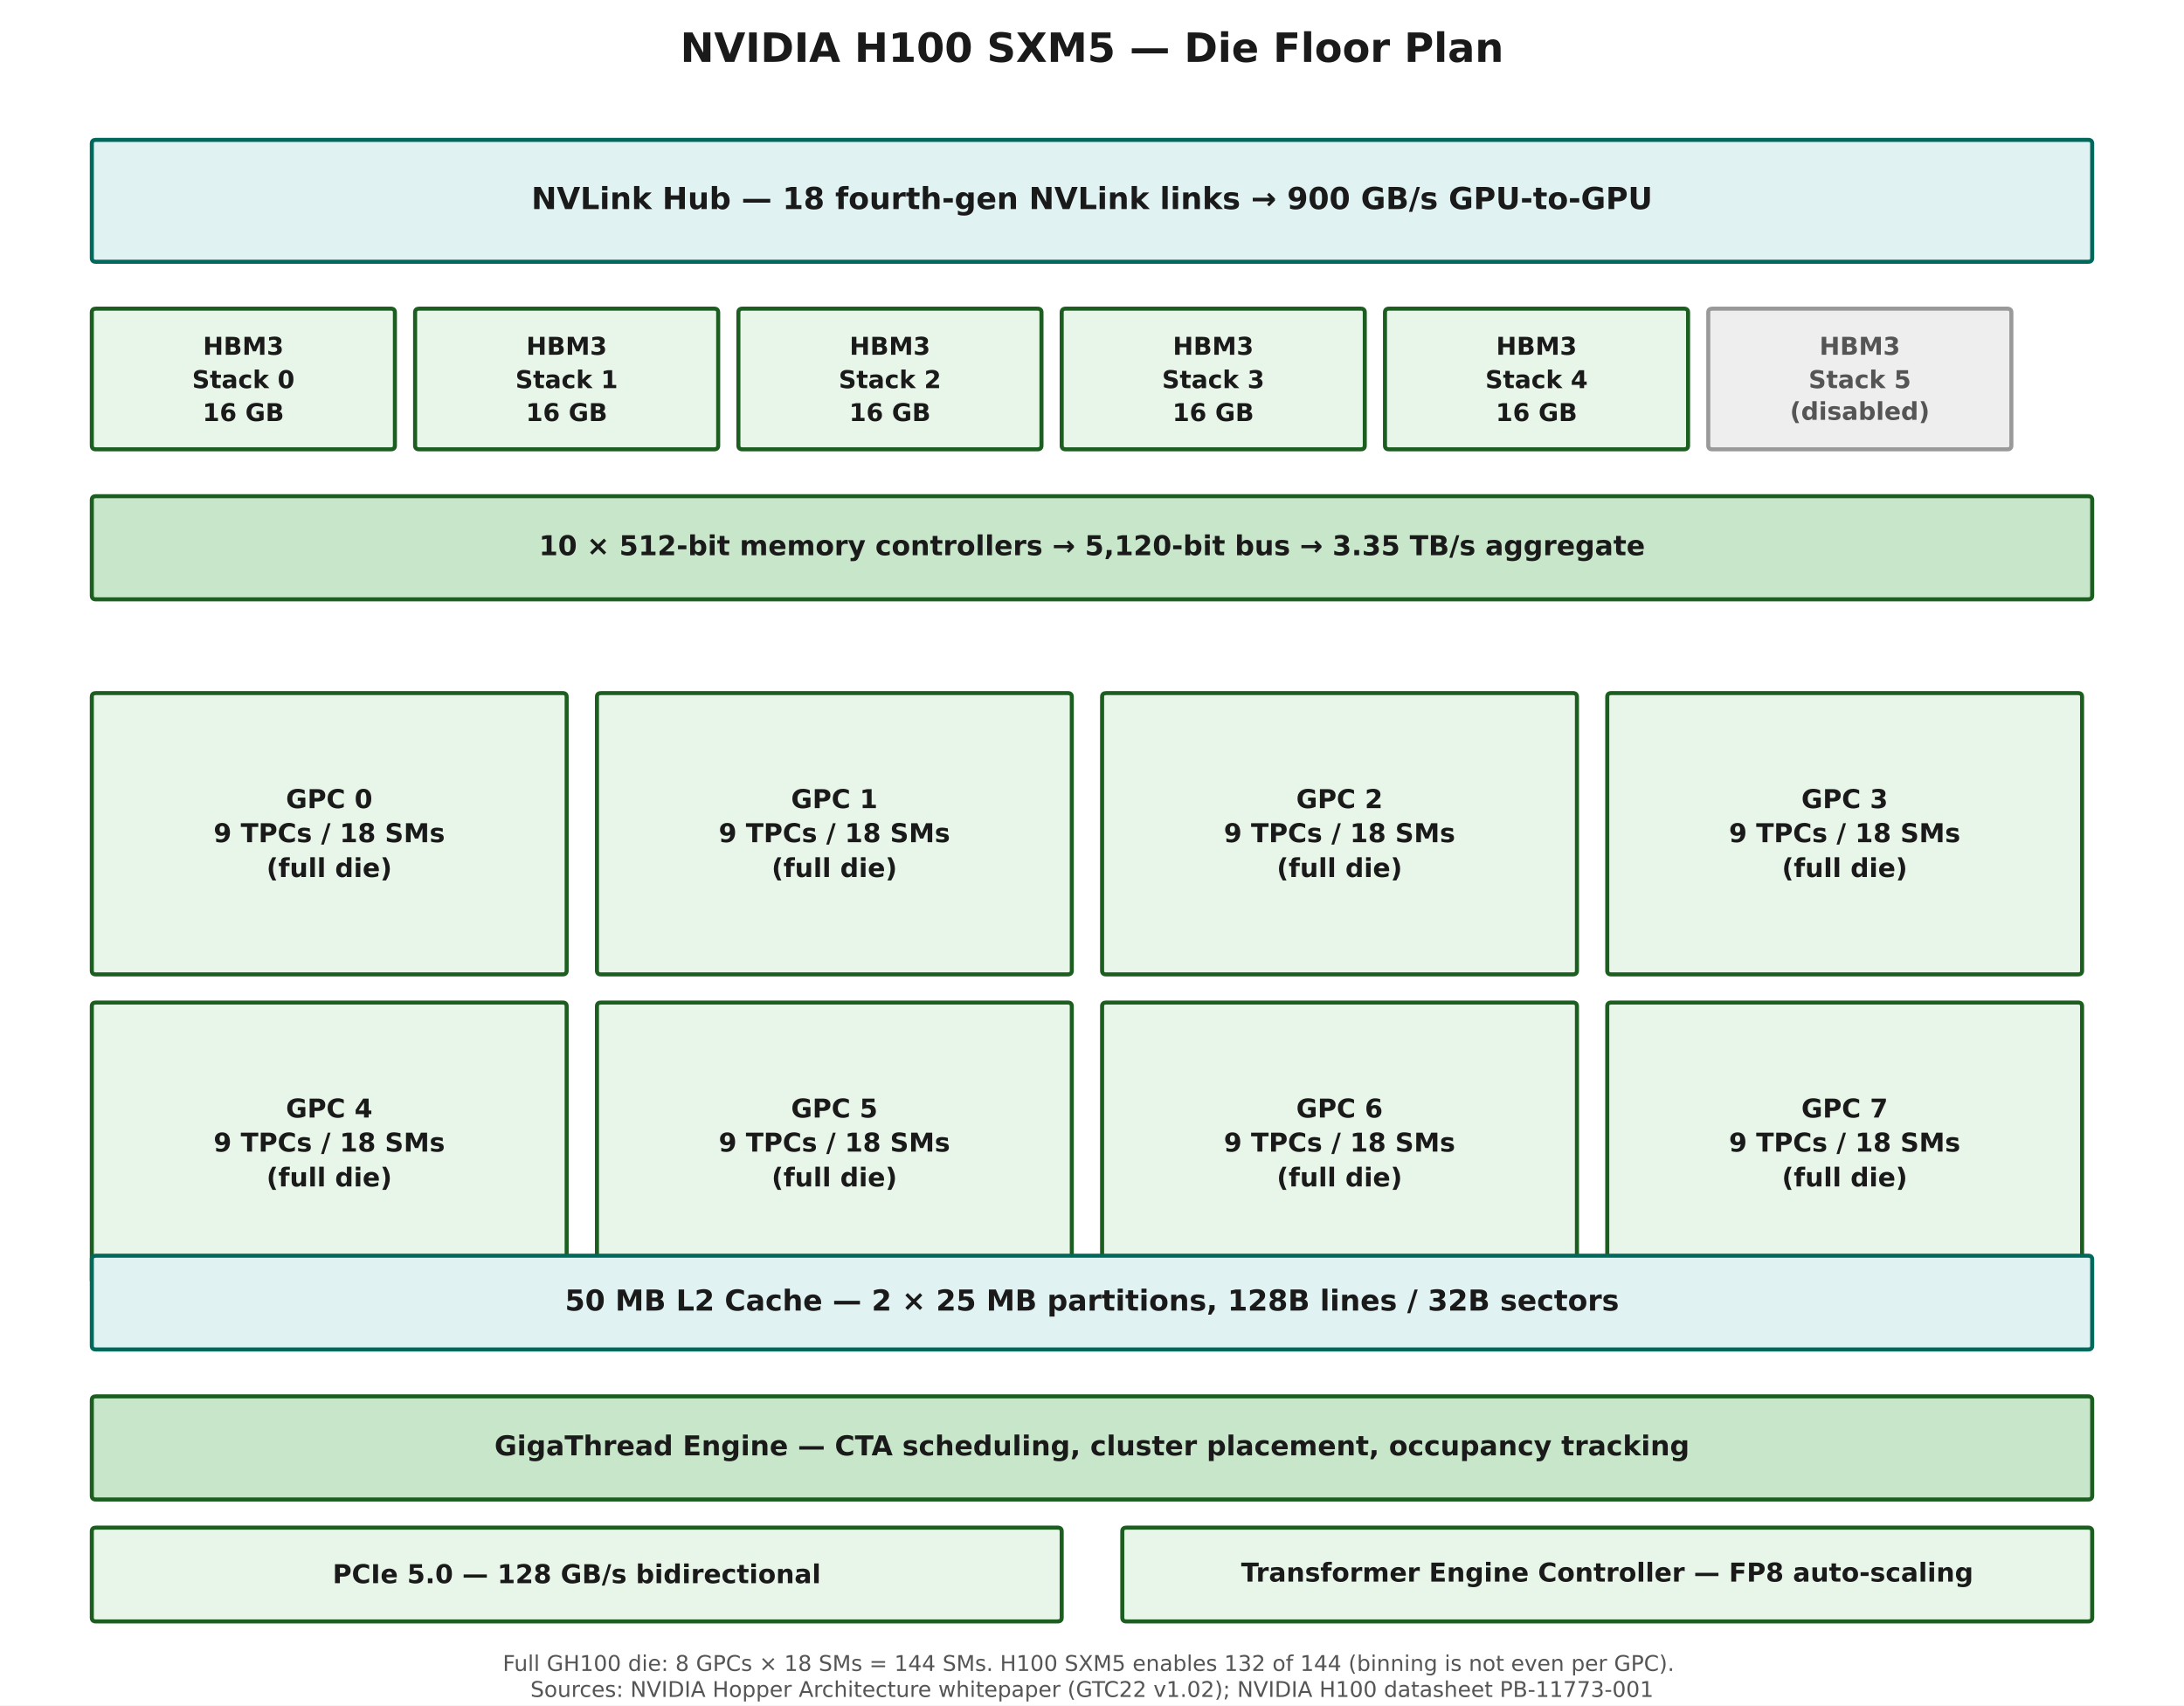
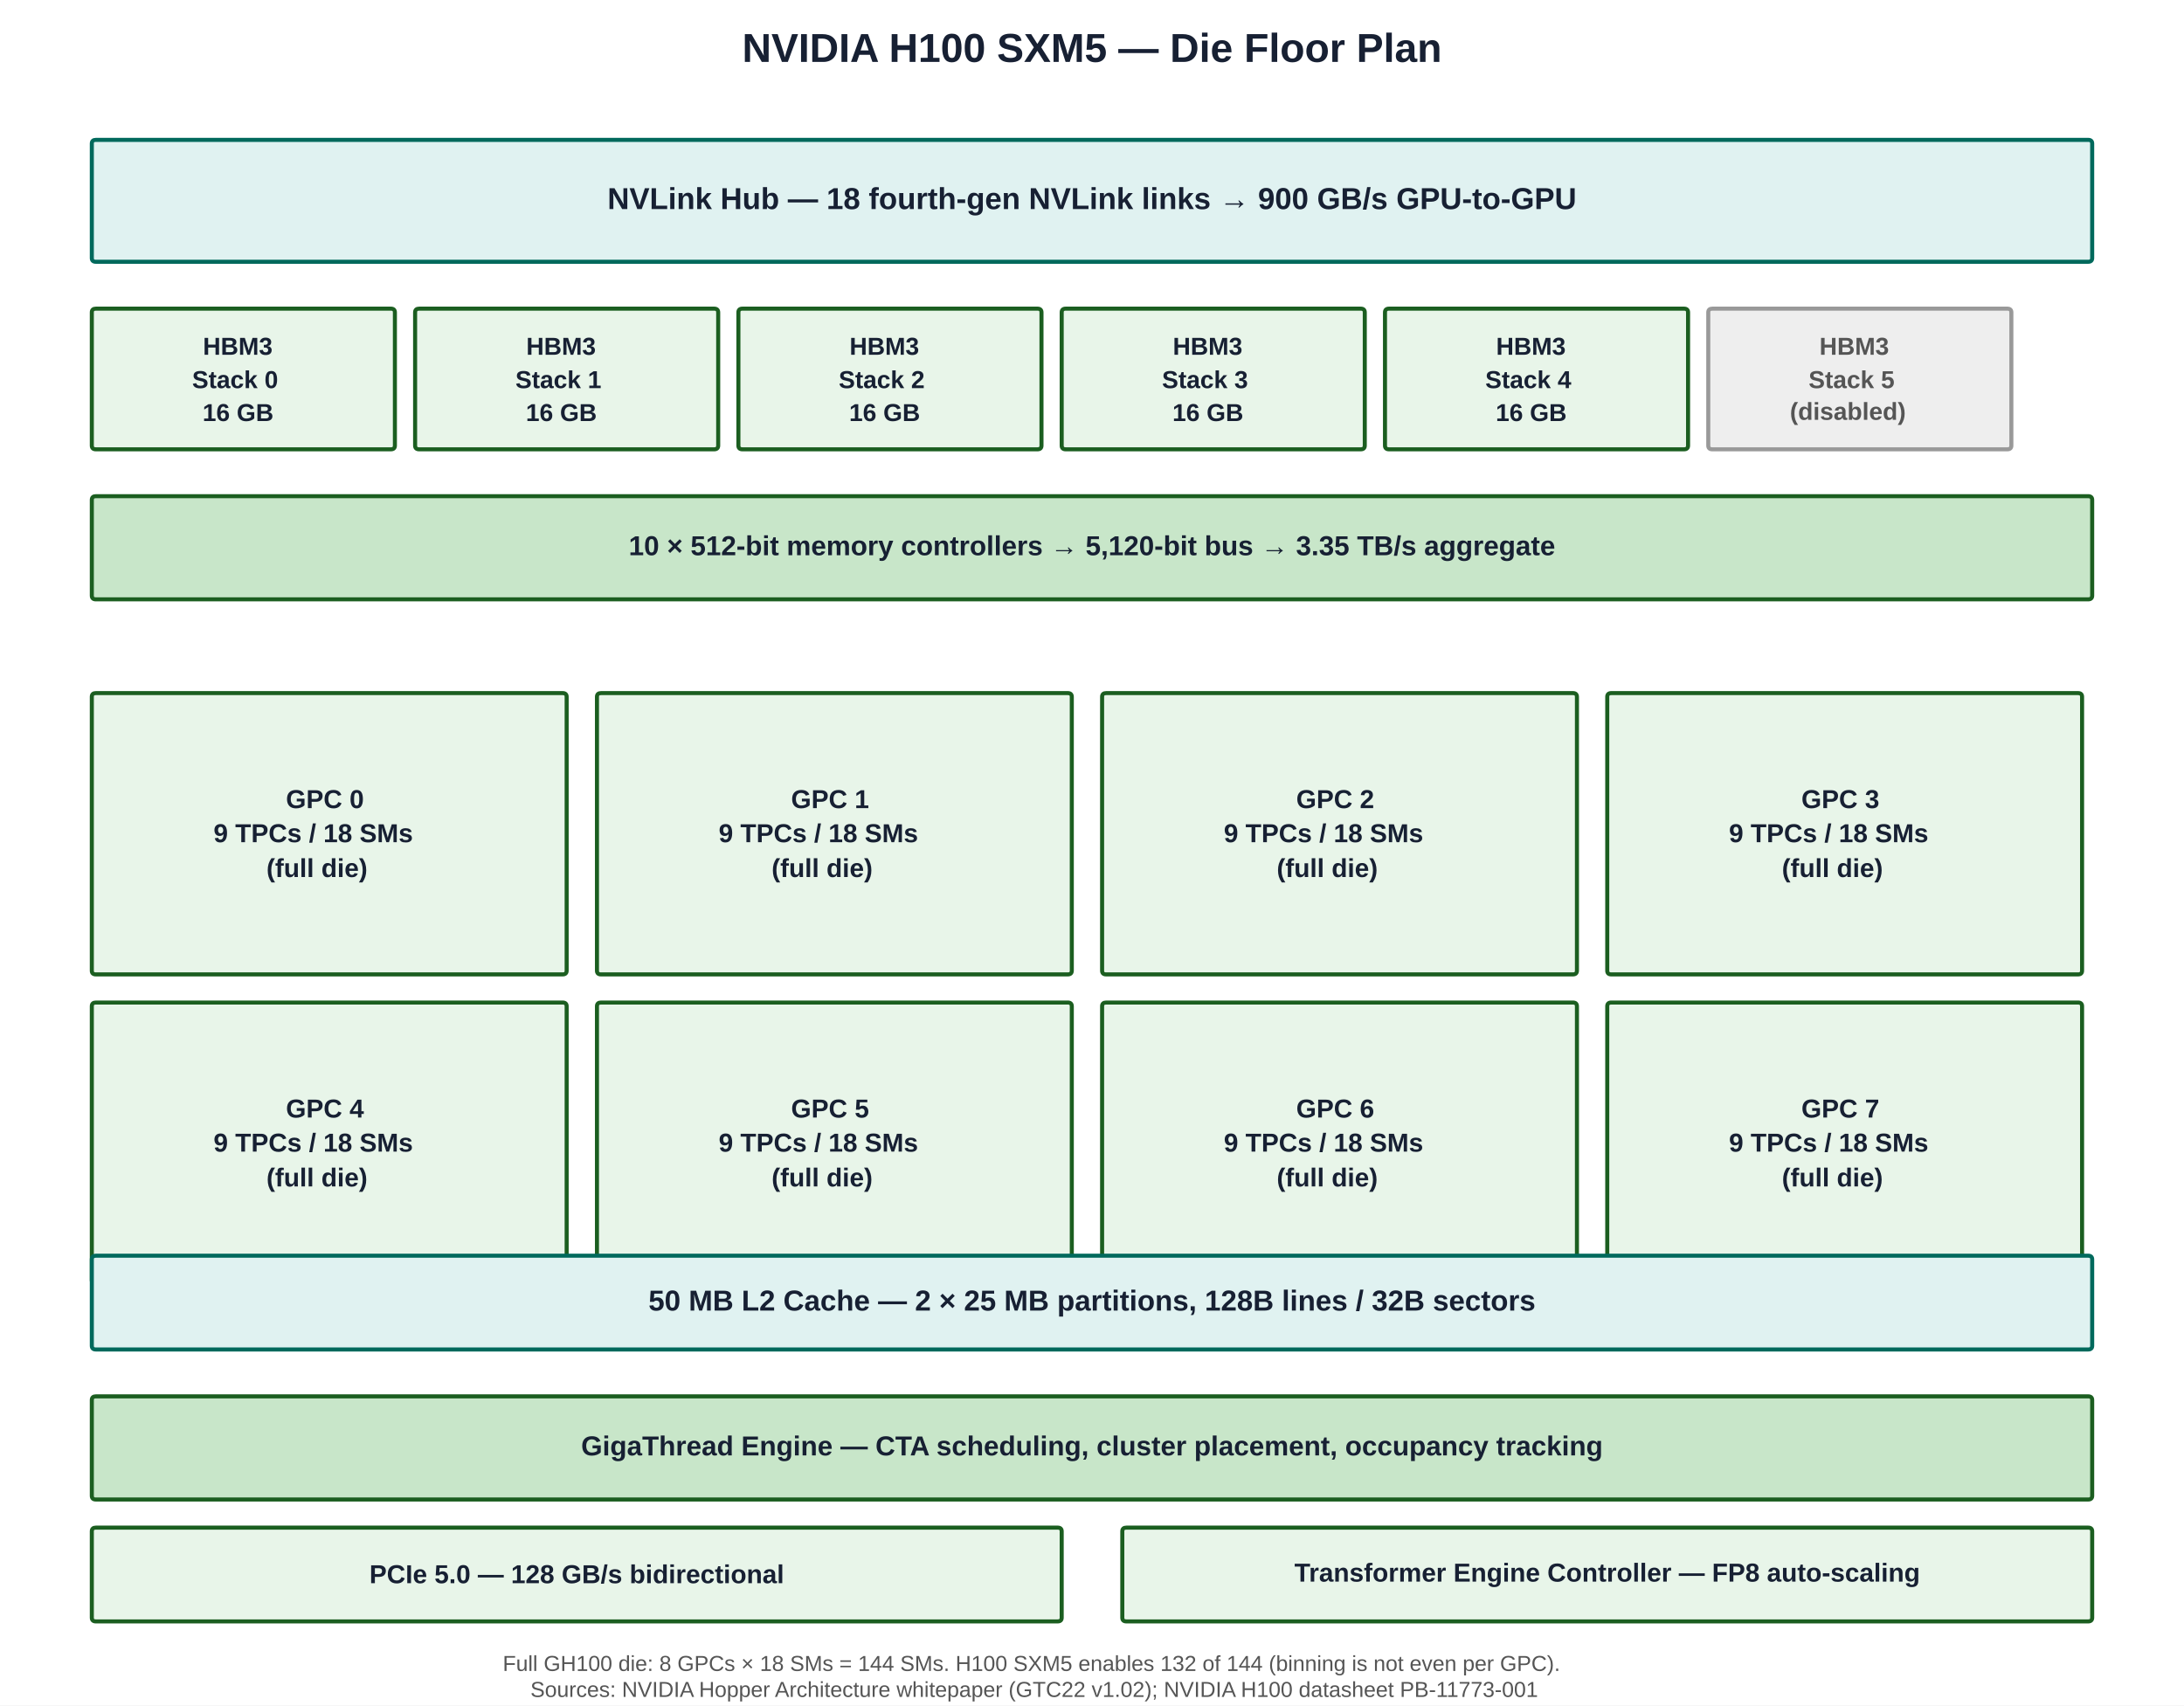
- <svg xmlns="http://www.w3.org/2000/svg" width="756pt" height="590.4pt" viewBox="0 0 756 590.4" version="1.1">
+ <svg xmlns="http://www.w3.org/2000/svg" role="img" width="756pt" height="590.4pt" viewBox="0 0 756 590.4" version="1.1">
  <defs>
    <style type="text/css">*{stroke-linejoin: round; stroke-linecap: butt}</style>
  </defs>
  <g id="figure_1">
    <g id="patch_1">
-       <path d="M 0 590.4  L 756 590.4  L 756 0  L 0 0  z " style="fill: #ffffff" />
+       <path d="M 0 590.4 L 756 590.4 L 756 0 L 0 0 z " style="fill: #ffffff" />
    </g>
    <g id="axes_1">
      <g id="patch_2">
-         <path d="M 33.182 90.62  L 722.818 90.62  Q 724.217 90.62 724.217 89.322  L 724.217 49.72  Q 724.217 48.421 722.818 48.421  L 33.182 48.421  Q 31.783 48.421 31.783 49.72  L 31.783 89.322  Q 31.783 90.62 33.182 90.62  z " clip-path="url(#p32bd8de4f6)" style="fill: #e0f2f1; stroke: #00695c; stroke-width: 1.4; stroke-linejoin: miter" />
+         <path d="M 33.182 90.62 L 722.818 90.62 Q 724.217 90.62 724.217 89.322 L 724.217 49.72 Q 724.217 48.421 722.818 48.421 L 33.182 48.421 Q 31.783 48.421 31.783 49.72 L 31.783 89.322 Q 31.783 90.62 33.182 90.62 z " clip-path="url(#p32bd8de4f6)" style="fill: #e0f2f1; stroke: #00695c; stroke-width: 1.4; stroke-linejoin: miter" />
      </g>
      <g id="patch_3">
-         <path d="M 33.182 155.541  L 135.298 155.541  Q 136.697 155.541 136.697 154.243  L 136.697 108.149  Q 136.697 106.85 135.298 106.85  L 33.182 106.85  Q 31.783 106.85 31.783 108.149  L 31.783 154.243  Q 31.783 155.541 33.182 155.541  z " clip-path="url(#p32bd8de4f6)" style="fill: #e8f5e9; stroke: #1b5e20; stroke-width: 1.4; stroke-linejoin: miter" />
+         <path d="M 33.182 155.541 L 135.298 155.541 Q 136.697 155.541 136.697 154.243 L 136.697 108.149 Q 136.697 106.85 135.298 106.85 L 33.182 106.85 Q 31.783 106.85 31.783 108.149 L 31.783 154.243 Q 31.783 155.541 33.182 155.541 z " clip-path="url(#p32bd8de4f6)" style="fill: #e8f5e9; stroke: #1b5e20; stroke-width: 1.4; stroke-linejoin: miter" />
      </g>
      <g id="patch_4">
-         <path d="M 145.09 155.541  L 247.207 155.541  Q 248.606 155.541 248.606 154.243  L 248.606 108.149  Q 248.606 106.85 247.207 106.85  L 145.09 106.85  Q 143.691 106.85 143.691 108.149  L 143.691 154.243  Q 143.691 155.541 145.09 155.541  z " clip-path="url(#p32bd8de4f6)" style="fill: #e8f5e9; stroke: #1b5e20; stroke-width: 1.4; stroke-linejoin: miter" />
+         <path d="M 145.09 155.541 L 247.207 155.541 Q 248.606 155.541 248.606 154.243 L 248.606 108.149 Q 248.606 106.85 247.207 106.85 L 145.09 106.85 Q 143.691 106.85 143.691 108.149 L 143.691 154.243 Q 143.691 155.541 145.09 155.541 z " clip-path="url(#p32bd8de4f6)" style="fill: #e8f5e9; stroke: #1b5e20; stroke-width: 1.4; stroke-linejoin: miter" />
      </g>
      <g id="patch_5">
-         <path d="M 256.999 155.541  L 359.115 155.541  Q 360.514 155.541 360.514 154.243  L 360.514 108.149  Q 360.514 106.85 359.115 106.85  L 256.999 106.85  Q 255.6 106.85 255.6 108.149  L 255.6 154.243  Q 255.6 155.541 256.999 155.541  z " clip-path="url(#p32bd8de4f6)" style="fill: #e8f5e9; stroke: #1b5e20; stroke-width: 1.4; stroke-linejoin: miter" />
+         <path d="M 256.999 155.541 L 359.115 155.541 Q 360.514 155.541 360.514 154.243 L 360.514 108.149 Q 360.514 106.85 359.115 106.85 L 256.999 106.85 Q 255.6 106.85 255.6 108.149 L 255.6 154.243 Q 255.6 155.541 256.999 155.541 z " clip-path="url(#p32bd8de4f6)" style="fill: #e8f5e9; stroke: #1b5e20; stroke-width: 1.4; stroke-linejoin: miter" />
      </g>
      <g id="patch_6">
-         <path d="M 368.907 155.541  L 471.024 155.541  Q 472.423 155.541 472.423 154.243  L 472.423 108.149  Q 472.423 106.85 471.024 106.85  L 368.907 106.85  Q 367.509 106.85 367.509 108.149  L 367.509 154.243  Q 367.509 155.541 368.907 155.541  z " clip-path="url(#p32bd8de4f6)" style="fill: #e8f5e9; stroke: #1b5e20; stroke-width: 1.4; stroke-linejoin: miter" />
+         <path d="M 368.907 155.541 L 471.024 155.541 Q 472.423 155.541 472.423 154.243 L 472.423 108.149 Q 472.423 106.85 471.024 106.85 L 368.907 106.85 Q 367.509 106.85 367.509 108.149 L 367.509 154.243 Q 367.509 155.541 368.907 155.541 z " clip-path="url(#p32bd8de4f6)" style="fill: #e8f5e9; stroke: #1b5e20; stroke-width: 1.4; stroke-linejoin: miter" />
      </g>
      <g id="patch_7">
-         <path d="M 480.816 155.541  L 582.933 155.541  Q 584.331 155.541 584.331 154.243  L 584.331 108.149  Q 584.331 106.85 582.933 106.85  L 480.816 106.85  Q 479.417 106.85 479.417 108.149  L 479.417 154.243  Q 479.417 155.541 480.816 155.541  z " clip-path="url(#p32bd8de4f6)" style="fill: #e8f5e9; stroke: #1b5e20; stroke-width: 1.4; stroke-linejoin: miter" />
+         <path d="M 480.816 155.541 L 582.933 155.541 Q 584.331 155.541 584.331 154.243 L 584.331 108.149 Q 584.331 106.85 582.933 106.85 L 480.816 106.85 Q 479.417 106.85 479.417 108.149 L 479.417 154.243 Q 479.417 155.541 480.816 155.541 z " clip-path="url(#p32bd8de4f6)" style="fill: #e8f5e9; stroke: #1b5e20; stroke-width: 1.4; stroke-linejoin: miter" />
      </g>
      <g id="patch_8">
-         <path d="M 592.725 155.541  L 694.841 155.541  Q 696.24 155.541 696.24 154.243  L 696.24 108.149  Q 696.24 106.85 694.841 106.85  L 592.725 106.85  Q 591.326 106.85 591.326 108.149  L 591.326 154.243  Q 591.326 155.541 592.725 155.541  z " clip-path="url(#p32bd8de4f6)" style="fill: #eeeeee; stroke: #999999; stroke-width: 1.4; stroke-linejoin: miter" />
+         <path d="M 592.725 155.541 L 694.841 155.541 Q 696.24 155.541 696.24 154.243 L 696.24 108.149 Q 696.24 106.85 694.841 106.85 L 592.725 106.85 Q 591.326 106.85 591.326 108.149 L 591.326 154.243 Q 591.326 155.541 592.725 155.541 z " clip-path="url(#p32bd8de4f6)" style="fill: #eeeeee; stroke: #999999; stroke-width: 1.4; stroke-linejoin: miter" />
      </g>
      <g id="patch_9">
-         <path d="M 33.182 207.478  L 722.818 207.478  Q 724.217 207.478 724.217 206.18  L 724.217 173.07  Q 724.217 171.772 722.818 171.772  L 33.182 171.772  Q 31.783 171.772 31.783 173.07  L 31.783 206.18  Q 31.783 207.478 33.182 207.478  z " clip-path="url(#p32bd8de4f6)" style="fill: #c8e6c9; stroke: #1b5e20; stroke-width: 1.4; stroke-linejoin: miter" />
+         <path d="M 33.182 207.478 L 722.818 207.478 Q 724.217 207.478 724.217 206.18 L 724.217 173.07 Q 724.217 171.772 722.818 171.772 L 33.182 171.772 Q 31.783 171.772 31.783 173.07 L 31.783 206.18 Q 31.783 207.478 33.182 207.478 z " clip-path="url(#p32bd8de4f6)" style="fill: #c8e6c9; stroke: #1b5e20; stroke-width: 1.4; stroke-linejoin: miter" />
      </g>
      <g id="patch_10">
-         <path d="M 33.182 337.321  L 194.75 337.321  Q 196.149 337.321 196.149 336.023  L 196.149 241.238  Q 196.149 239.939 194.75 239.939  L 33.182 239.939  Q 31.783 239.939 31.783 241.238  L 31.783 336.023  Q 31.783 337.321 33.182 337.321  z " clip-path="url(#p32bd8de4f6)" style="fill: #e8f5e9; stroke: #1b5e20; stroke-width: 1.4; stroke-linejoin: miter" />
+         <path d="M 33.182 337.321 L 194.75 337.321 Q 196.149 337.321 196.149 336.023 L 196.149 241.238 Q 196.149 239.939 194.75 239.939 L 33.182 239.939 Q 31.783 239.939 31.783 241.238 L 31.783 336.023 Q 31.783 337.321 33.182 337.321 z " clip-path="url(#p32bd8de4f6)" style="fill: #e8f5e9; stroke: #1b5e20; stroke-width: 1.4; stroke-linejoin: miter" />
      </g>
      <g id="patch_11">
-         <path d="M 208.039 337.321  L 369.607 337.321  Q 371.006 337.321 371.006 336.023  L 371.006 241.238  Q 371.006 239.939 369.607 239.939  L 208.039 239.939  Q 206.64 239.939 206.64 241.238  L 206.64 336.023  Q 206.64 337.321 208.039 337.321  z " clip-path="url(#p32bd8de4f6)" style="fill: #e8f5e9; stroke: #1b5e20; stroke-width: 1.4; stroke-linejoin: miter" />
+         <path d="M 208.039 337.321 L 369.607 337.321 Q 371.006 337.321 371.006 336.023 L 371.006 241.238 Q 371.006 239.939 369.607 239.939 L 208.039 239.939 Q 206.64 239.939 206.64 241.238 L 206.64 336.023 Q 206.64 337.321 208.039 337.321 z " clip-path="url(#p32bd8de4f6)" style="fill: #e8f5e9; stroke: #1b5e20; stroke-width: 1.4; stroke-linejoin: miter" />
      </g>
      <g id="patch_12">
-         <path d="M 382.896 337.321  L 544.464 337.321  Q 545.863 337.321 545.863 336.023  L 545.863 241.238  Q 545.863 239.939 544.464 239.939  L 382.896 239.939  Q 381.497 239.939 381.497 241.238  L 381.497 336.023  Q 381.497 337.321 382.896 337.321  z " clip-path="url(#p32bd8de4f6)" style="fill: #e8f5e9; stroke: #1b5e20; stroke-width: 1.4; stroke-linejoin: miter" />
+         <path d="M 382.896 337.321 L 544.464 337.321 Q 545.863 337.321 545.863 336.023 L 545.863 241.238 Q 545.863 239.939 544.464 239.939 L 382.896 239.939 Q 381.497 239.939 381.497 241.238 L 381.497 336.023 Q 381.497 337.321 382.896 337.321 z " clip-path="url(#p32bd8de4f6)" style="fill: #e8f5e9; stroke: #1b5e20; stroke-width: 1.4; stroke-linejoin: miter" />
      </g>
      <g id="patch_13">
-         <path d="M 557.753 337.321  L 719.321 337.321  Q 720.72 337.321 720.72 336.023  L 720.72 241.238  Q 720.72 239.939 719.321 239.939  L 557.753 239.939  Q 556.354 239.939 556.354 241.238  L 556.354 336.023  Q 556.354 337.321 557.753 337.321  z " clip-path="url(#p32bd8de4f6)" style="fill: #e8f5e9; stroke: #1b5e20; stroke-width: 1.4; stroke-linejoin: miter" />
+         <path d="M 557.753 337.321 L 719.321 337.321 Q 720.72 337.321 720.72 336.023 L 720.72 241.238 Q 720.72 239.939 719.321 239.939 L 557.753 239.939 Q 556.354 239.939 556.354 241.238 L 556.354 336.023 Q 556.354 337.321 557.753 337.321 z " clip-path="url(#p32bd8de4f6)" style="fill: #e8f5e9; stroke: #1b5e20; stroke-width: 1.4; stroke-linejoin: miter" />
      </g>
      <g id="patch_14">
-         <path d="M 33.182 444.441  L 194.75 444.441  Q 196.149 444.441 196.149 443.143  L 196.149 348.358  Q 196.149 347.059 194.75 347.059  L 33.182 347.059  Q 31.783 347.059 31.783 348.358  L 31.783 443.143  Q 31.783 444.441 33.182 444.441  z " clip-path="url(#p32bd8de4f6)" style="fill: #e8f5e9; stroke: #1b5e20; stroke-width: 1.4; stroke-linejoin: miter" />
+         <path d="M 33.182 444.441 L 194.75 444.441 Q 196.149 444.441 196.149 443.143 L 196.149 348.358 Q 196.149 347.059 194.75 347.059 L 33.182 347.059 Q 31.783 347.059 31.783 348.358 L 31.783 443.143 Q 31.783 444.441 33.182 444.441 z " clip-path="url(#p32bd8de4f6)" style="fill: #e8f5e9; stroke: #1b5e20; stroke-width: 1.4; stroke-linejoin: miter" />
      </g>
      <g id="patch_15">
-         <path d="M 208.039 444.441  L 369.607 444.441  Q 371.006 444.441 371.006 443.143  L 371.006 348.358  Q 371.006 347.059 369.607 347.059  L 208.039 347.059  Q 206.64 347.059 206.64 348.358  L 206.64 443.143  Q 206.64 444.441 208.039 444.441  z " clip-path="url(#p32bd8de4f6)" style="fill: #e8f5e9; stroke: #1b5e20; stroke-width: 1.4; stroke-linejoin: miter" />
+         <path d="M 208.039 444.441 L 369.607 444.441 Q 371.006 444.441 371.006 443.143 L 371.006 348.358 Q 371.006 347.059 369.607 347.059 L 208.039 347.059 Q 206.64 347.059 206.64 348.358 L 206.64 443.143 Q 206.64 444.441 208.039 444.441 z " clip-path="url(#p32bd8de4f6)" style="fill: #e8f5e9; stroke: #1b5e20; stroke-width: 1.4; stroke-linejoin: miter" />
      </g>
      <g id="patch_16">
-         <path d="M 382.896 444.441  L 544.464 444.441  Q 545.863 444.441 545.863 443.143  L 545.863 348.358  Q 545.863 347.059 544.464 347.059  L 382.896 347.059  Q 381.497 347.059 381.497 348.358  L 381.497 443.143  Q 381.497 444.441 382.896 444.441  z " clip-path="url(#p32bd8de4f6)" style="fill: #e8f5e9; stroke: #1b5e20; stroke-width: 1.4; stroke-linejoin: miter" />
+         <path d="M 382.896 444.441 L 544.464 444.441 Q 545.863 444.441 545.863 443.143 L 545.863 348.358 Q 545.863 347.059 544.464 347.059 L 382.896 347.059 Q 381.497 347.059 381.497 348.358 L 381.497 443.143 Q 381.497 444.441 382.896 444.441 z " clip-path="url(#p32bd8de4f6)" style="fill: #e8f5e9; stroke: #1b5e20; stroke-width: 1.4; stroke-linejoin: miter" />
      </g>
      <g id="patch_17">
-         <path d="M 557.753 444.441  L 719.321 444.441  Q 720.72 444.441 720.72 443.143  L 720.72 348.358  Q 720.72 347.059 719.321 347.059  L 557.753 347.059  Q 556.354 347.059 556.354 348.358  L 556.354 443.143  Q 556.354 444.441 557.753 444.441  z " clip-path="url(#p32bd8de4f6)" style="fill: #e8f5e9; stroke: #1b5e20; stroke-width: 1.4; stroke-linejoin: miter" />
+         <path d="M 557.753 444.441 L 719.321 444.441 Q 720.72 444.441 720.72 443.143 L 720.72 348.358 Q 720.72 347.059 719.321 347.059 L 557.753 347.059 Q 556.354 347.059 556.354 348.358 L 556.354 443.143 Q 556.354 444.441 557.753 444.441 z " clip-path="url(#p32bd8de4f6)" style="fill: #e8f5e9; stroke: #1b5e20; stroke-width: 1.4; stroke-linejoin: miter" />
      </g>
      <g id="patch_18">
-         <path d="M 33.182 467.164  L 722.818 467.164  Q 724.217 467.164 724.217 465.865  L 724.217 436.002  Q 724.217 434.703 722.818 434.703  L 33.182 434.703  Q 31.783 434.703 31.783 436.002  L 31.783 465.865  Q 31.783 467.164 33.182 467.164  z " clip-path="url(#p32bd8de4f6)" style="fill: #e0f2f1; stroke: #00695c; stroke-width: 1.4; stroke-linejoin: miter" />
+         <path d="M 33.182 467.164 L 722.818 467.164 Q 724.217 467.164 724.217 465.865 L 724.217 436.002 Q 724.217 434.703 722.818 434.703 L 33.182 434.703 Q 31.783 434.703 31.783 436.002 L 31.783 465.865 Q 31.783 467.164 33.182 467.164 z " clip-path="url(#p32bd8de4f6)" style="fill: #e0f2f1; stroke: #00695c; stroke-width: 1.4; stroke-linejoin: miter" />
      </g>
      <g id="patch_19">
-         <path d="M 33.182 519.101  L 722.818 519.101  Q 724.217 519.101 724.217 517.803  L 724.217 484.693  Q 724.217 483.394 722.818 483.394  L 33.182 483.394  Q 31.783 483.394 31.783 484.693  L 31.783 517.803  Q 31.783 519.101 33.182 519.101  z " clip-path="url(#p32bd8de4f6)" style="fill: #c8e6c9; stroke: #1b5e20; stroke-width: 1.4; stroke-linejoin: miter" />
+         <path d="M 33.182 519.101 L 722.818 519.101 Q 724.217 519.101 724.217 517.803 L 724.217 484.693 Q 724.217 483.394 722.818 483.394 L 33.182 483.394 Q 31.783 483.394 31.783 484.693 L 31.783 517.803 Q 31.783 519.101 33.182 519.101 z " clip-path="url(#p32bd8de4f6)" style="fill: #c8e6c9; stroke: #1b5e20; stroke-width: 1.4; stroke-linejoin: miter" />
      </g>
      <g id="patch_20">
-         <path d="M 33.182 561.3  L 366.11 561.3  Q 367.509 561.3 367.509 560.001  L 367.509 530.138  Q 367.509 528.839 366.11 528.839  L 33.182 528.839  Q 31.783 528.839 31.783 530.138  L 31.783 560.001  Q 31.783 561.3 33.182 561.3  z " clip-path="url(#p32bd8de4f6)" style="fill: #e8f5e9; stroke: #1b5e20; stroke-width: 1.4; stroke-linejoin: miter" />
+         <path d="M 33.182 561.3 L 366.11 561.3 Q 367.509 561.3 367.509 560.001 L 367.509 530.138 Q 367.509 528.839 366.11 528.839 L 33.182 528.839 Q 31.783 528.839 31.783 530.138 L 31.783 560.001 Q 31.783 561.3 33.182 561.3 z " clip-path="url(#p32bd8de4f6)" style="fill: #e8f5e9; stroke: #1b5e20; stroke-width: 1.4; stroke-linejoin: miter" />
      </g>
      <g id="patch_21">
-         <path d="M 389.89 561.3  L 722.818 561.3  Q 724.217 561.3 724.217 560.001  L 724.217 530.138  Q 724.217 528.839 722.818 528.839  L 389.89 528.839  Q 388.491 528.839 388.491 530.138  L 388.491 560.001  Q 388.491 561.3 389.89 561.3  z " clip-path="url(#p32bd8de4f6)" style="fill: #e8f5e9; stroke: #1b5e20; stroke-width: 1.4; stroke-linejoin: miter" />
+         <path d="M 389.89 561.3 L 722.818 561.3 Q 724.217 561.3 724.217 560.001 L 724.217 530.138 Q 724.217 528.839 722.818 528.839 L 389.89 528.839 Q 388.491 528.839 388.491 530.138 L 388.491 560.001 Q 388.491 561.3 389.89 561.3 z " clip-path="url(#p32bd8de4f6)" style="fill: #e8f5e9; stroke: #1b5e20; stroke-width: 1.4; stroke-linejoin: miter" />
      </g>
      <g id="text_1">
-         <text style="font-weight: 700; font-size: 10.5px; font-family: 'DejaVu Sans'; text-anchor: middle; fill: #1a1a1a" x="378" y="72.377" transform="rotate(-0 378 72.37691)">NVLink Hub — 18 fourth-gen NVLink links → 900 GB/s GPU-to-GPU</text>
+         <text style="font-weight: 700; font-size: 10.5px; font-family: Arial, 'Liberation Sans', 'DejaVu Sans', sans-serif; text-anchor: middle; fill: #172033" x="378" y="72.377" transform="rotate(-0 378 72.37691)">NVLink Hub — 18 fourth-gen NVLink links → 900 GB/s GPU-to-GPU</text>
      </g>
      <g id="text_2">
-         <text style="font-weight: 700; font-size: 8.5px; font-family: 'DejaVu Sans'; fill: #1a1a1a" transform="translate(70.2575 122.8147)">HBM3</text>
-         <text style="font-weight: 700; font-size: 8.5px; font-family: 'DejaVu Sans'; fill: #1a1a1a" transform="translate(66.49758 134.3648)">Stack 0</text>
-         <text style="font-weight: 700; font-size: 8.5px; font-family: 'DejaVu Sans'; fill: #1a1a1a" transform="translate(70.11871 145.7647)">16 GB</text>
+         <text style="font-weight: 700; font-size: 8.5px; font-family: Arial, 'Liberation Sans', 'DejaVu Sans', sans-serif; fill: #172033" transform="translate(70.2575 122.8147)">HBM3</text>
+         <text style="font-weight: 700; font-size: 8.5px; font-family: Arial, 'Liberation Sans', 'DejaVu Sans', sans-serif; fill: #172033" transform="translate(66.49758 134.3648)">Stack 0</text>
+         <text style="font-weight: 700; font-size: 8.5px; font-family: Arial, 'Liberation Sans', 'DejaVu Sans', sans-serif; fill: #172033" transform="translate(70.11871 145.7647)">16 GB</text>
      </g>
      <g id="text_3">
-         <text style="font-weight: 700; font-size: 8.5px; font-family: 'DejaVu Sans'; fill: #1a1a1a" transform="translate(182.1661 122.8147)">HBM3</text>
-         <text style="font-weight: 700; font-size: 8.5px; font-family: 'DejaVu Sans'; fill: #1a1a1a" transform="translate(178.4061 134.3648)">Stack 1</text>
-         <text style="font-weight: 700; font-size: 8.5px; font-family: 'DejaVu Sans'; fill: #1a1a1a" transform="translate(182.0273 145.7647)">16 GB</text>
+         <text style="font-weight: 700; font-size: 8.5px; font-family: Arial, 'Liberation Sans', 'DejaVu Sans', sans-serif; fill: #172033" transform="translate(182.1661 122.8147)">HBM3</text>
+         <text style="font-weight: 700; font-size: 8.5px; font-family: Arial, 'Liberation Sans', 'DejaVu Sans', sans-serif; fill: #172033" transform="translate(178.4061 134.3648)">Stack 1</text>
+         <text style="font-weight: 700; font-size: 8.5px; font-family: Arial, 'Liberation Sans', 'DejaVu Sans', sans-serif; fill: #172033" transform="translate(182.0273 145.7647)">16 GB</text>
      </g>
      <g id="text_4">
-         <text style="font-weight: 700; font-size: 8.5px; font-family: 'DejaVu Sans'; fill: #1a1a1a" transform="translate(294.0746 122.8147)">HBM3</text>
-         <text style="font-weight: 700; font-size: 8.5px; font-family: 'DejaVu Sans'; fill: #1a1a1a" transform="translate(290.3147 134.3648)">Stack 2</text>
-         <text style="font-weight: 700; font-size: 8.5px; font-family: 'DejaVu Sans'; fill: #1a1a1a" transform="translate(293.9359 145.7647)">16 GB</text>
+         <text style="font-weight: 700; font-size: 8.5px; font-family: Arial, 'Liberation Sans', 'DejaVu Sans', sans-serif; fill: #172033" transform="translate(294.0746 122.8147)">HBM3</text>
+         <text style="font-weight: 700; font-size: 8.5px; font-family: Arial, 'Liberation Sans', 'DejaVu Sans', sans-serif; fill: #172033" transform="translate(290.3147 134.3648)">Stack 2</text>
+         <text style="font-weight: 700; font-size: 8.5px; font-family: Arial, 'Liberation Sans', 'DejaVu Sans', sans-serif; fill: #172033" transform="translate(293.9359 145.7647)">16 GB</text>
      </g>
      <g id="text_5">
-         <text style="font-weight: 700; font-size: 8.5px; font-family: 'DejaVu Sans'; fill: #1a1a1a" transform="translate(405.9832 122.8147)">HBM3</text>
-         <text style="font-weight: 700; font-size: 8.5px; font-family: 'DejaVu Sans'; fill: #1a1a1a" transform="translate(402.2233 134.3648)">Stack 3</text>
-         <text style="font-weight: 700; font-size: 8.5px; font-family: 'DejaVu Sans'; fill: #1a1a1a" transform="translate(405.8444 145.7647)">16 GB</text>
+         <text style="font-weight: 700; font-size: 8.5px; font-family: Arial, 'Liberation Sans', 'DejaVu Sans', sans-serif; fill: #172033" transform="translate(405.9832 122.8147)">HBM3</text>
+         <text style="font-weight: 700; font-size: 8.5px; font-family: Arial, 'Liberation Sans', 'DejaVu Sans', sans-serif; fill: #172033" transform="translate(402.2233 134.3648)">Stack 3</text>
+         <text style="font-weight: 700; font-size: 8.5px; font-family: Arial, 'Liberation Sans', 'DejaVu Sans', sans-serif; fill: #172033" transform="translate(405.8444 145.7647)">16 GB</text>
      </g>
      <g id="text_6">
-         <text style="font-weight: 700; font-size: 8.5px; font-family: 'DejaVu Sans'; fill: #1a1a1a" transform="translate(517.8918 122.8147)">HBM3</text>
-         <text style="font-weight: 700; font-size: 8.5px; font-family: 'DejaVu Sans'; fill: #1a1a1a" transform="translate(514.1319 134.3648)">Stack 4</text>
-         <text style="font-weight: 700; font-size: 8.5px; font-family: 'DejaVu Sans'; fill: #1a1a1a" transform="translate(517.753 145.7647)">16 GB</text>
+         <text style="font-weight: 700; font-size: 8.5px; font-family: Arial, 'Liberation Sans', 'DejaVu Sans', sans-serif; fill: #172033" transform="translate(517.8918 122.8147)">HBM3</text>
+         <text style="font-weight: 700; font-size: 8.5px; font-family: Arial, 'Liberation Sans', 'DejaVu Sans', sans-serif; fill: #172033" transform="translate(514.1319 134.3648)">Stack 4</text>
+         <text style="font-weight: 700; font-size: 8.5px; font-family: Arial, 'Liberation Sans', 'DejaVu Sans', sans-serif; fill: #172033" transform="translate(517.753 145.7647)">16 GB</text>
      </g>
      <g id="text_7">
-         <text style="font-weight: 700; font-size: 8.5px; font-family: 'DejaVu Sans'; fill: #555555" transform="translate(629.8004 122.8147)">HBM3</text>
-         <text style="font-weight: 700; font-size: 8.5px; font-family: 'DejaVu Sans'; fill: #555555" transform="translate(626.0404 134.3648)">Stack 5</text>
-         <text style="font-weight: 700; font-size: 8.5px; font-family: 'DejaVu Sans'; fill: #555555" transform="translate(619.5778 145.3397)">(disabled)</text>
+         <text style="font-weight: 700; font-size: 8.5px; font-family: Arial, 'Liberation Sans', 'DejaVu Sans', sans-serif; fill: #555555" transform="translate(629.8004 122.8147)">HBM3</text>
+         <text style="font-weight: 700; font-size: 8.5px; font-family: Arial, 'Liberation Sans', 'DejaVu Sans', sans-serif; fill: #555555" transform="translate(626.0404 134.3648)">Stack 5</text>
+         <text style="font-weight: 700; font-size: 8.5px; font-family: Arial, 'Liberation Sans', 'DejaVu Sans', sans-serif; fill: #555555" transform="translate(619.5778 145.3397)">(disabled)</text>
      </g>
      <g id="text_8">
-         <text style="font-weight: 700; font-size: 9.5px; font-family: 'DejaVu Sans'; text-anchor: middle; fill: #1a1a1a" x="378" y="192.209" transform="rotate(-0 378 192.2094)">10 × 512-bit memory controllers  →  5,120-bit bus  →  3.35 TB/s aggregate</text>
+         <text style="font-weight: 700; font-size: 9.5px; font-family: Arial, 'Liberation Sans', 'DejaVu Sans', sans-serif; text-anchor: middle; fill: #172033" x="378" y="192.209" transform="rotate(-0 378 192.2094)">10 × 512-bit memory controllers  →  5,120-bit bus  →  3.35 TB/s aggregate</text>
      </g>
      <g id="text_9">
-         <text style="font-weight: 700; font-size: 9px; font-family: 'DejaVu Sans'; fill: #1a1a1a" transform="translate(98.97368 279.756)">GPC 0</text>
-         <text style="font-weight: 700; font-size: 9px; font-family: 'DejaVu Sans'; fill: #1a1a1a" transform="translate(73.91642 291.5524)">9 TPCs / 18 SMs</text>
-         <text style="font-weight: 700; font-size: 9px; font-family: 'DejaVu Sans'; fill: #1a1a1a" transform="translate(92.22368 303.606)">(full die)</text>
+         <text style="font-weight: 700; font-size: 9px; font-family: Arial, 'Liberation Sans', 'DejaVu Sans', sans-serif; fill: #172033" transform="translate(98.97368 279.756)">GPC 0</text>
+         <text style="font-weight: 700; font-size: 9px; font-family: Arial, 'Liberation Sans', 'DejaVu Sans', sans-serif; fill: #172033" transform="translate(73.91642 291.5524)">9 TPCs / 18 SMs</text>
+         <text style="font-weight: 700; font-size: 9px; font-family: Arial, 'Liberation Sans', 'DejaVu Sans', sans-serif; fill: #172033" transform="translate(92.22368 303.606)">(full die)</text>
      </g>
      <g id="text_10">
-         <text style="font-weight: 700; font-size: 9px; font-family: 'DejaVu Sans'; fill: #1a1a1a" transform="translate(273.8308 279.756)">GPC 1</text>
-         <text style="font-weight: 700; font-size: 9px; font-family: 'DejaVu Sans'; fill: #1a1a1a" transform="translate(248.7736 291.5524)">9 TPCs / 18 SMs</text>
-         <text style="font-weight: 700; font-size: 9px; font-family: 'DejaVu Sans'; fill: #1a1a1a" transform="translate(267.0808 303.606)">(full die)</text>
+         <text style="font-weight: 700; font-size: 9px; font-family: Arial, 'Liberation Sans', 'DejaVu Sans', sans-serif; fill: #172033" transform="translate(273.8308 279.756)">GPC 1</text>
+         <text style="font-weight: 700; font-size: 9px; font-family: Arial, 'Liberation Sans', 'DejaVu Sans', sans-serif; fill: #172033" transform="translate(248.7736 291.5524)">9 TPCs / 18 SMs</text>
+         <text style="font-weight: 700; font-size: 9px; font-family: Arial, 'Liberation Sans', 'DejaVu Sans', sans-serif; fill: #172033" transform="translate(267.0808 303.606)">(full die)</text>
      </g>
      <g id="text_11">
-         <text style="font-weight: 700; font-size: 9px; font-family: 'DejaVu Sans'; fill: #1a1a1a" transform="translate(448.688 279.756)">GPC 2</text>
-         <text style="font-weight: 700; font-size: 9px; font-family: 'DejaVu Sans'; fill: #1a1a1a" transform="translate(423.6307 291.5524)">9 TPCs / 18 SMs</text>
-         <text style="font-weight: 700; font-size: 9px; font-family: 'DejaVu Sans'; fill: #1a1a1a" transform="translate(441.938 303.606)">(full die)</text>
+         <text style="font-weight: 700; font-size: 9px; font-family: Arial, 'Liberation Sans', 'DejaVu Sans', sans-serif; fill: #172033" transform="translate(448.688 279.756)">GPC 2</text>
+         <text style="font-weight: 700; font-size: 9px; font-family: Arial, 'Liberation Sans', 'DejaVu Sans', sans-serif; fill: #172033" transform="translate(423.6307 291.5524)">9 TPCs / 18 SMs</text>
+         <text style="font-weight: 700; font-size: 9px; font-family: Arial, 'Liberation Sans', 'DejaVu Sans', sans-serif; fill: #172033" transform="translate(441.938 303.606)">(full die)</text>
      </g>
      <g id="text_12">
-         <text style="font-weight: 700; font-size: 9px; font-family: 'DejaVu Sans'; fill: #1a1a1a" transform="translate(623.5451 279.756)">GPC 3</text>
-         <text style="font-weight: 700; font-size: 9px; font-family: 'DejaVu Sans'; fill: #1a1a1a" transform="translate(598.4878 291.5524)">9 TPCs / 18 SMs</text>
-         <text style="font-weight: 700; font-size: 9px; font-family: 'DejaVu Sans'; fill: #1a1a1a" transform="translate(616.7951 303.606)">(full die)</text>
+         <text style="font-weight: 700; font-size: 9px; font-family: Arial, 'Liberation Sans', 'DejaVu Sans', sans-serif; fill: #172033" transform="translate(623.5451 279.756)">GPC 3</text>
+         <text style="font-weight: 700; font-size: 9px; font-family: Arial, 'Liberation Sans', 'DejaVu Sans', sans-serif; fill: #172033" transform="translate(598.4878 291.5524)">9 TPCs / 18 SMs</text>
+         <text style="font-weight: 700; font-size: 9px; font-family: Arial, 'Liberation Sans', 'DejaVu Sans', sans-serif; fill: #172033" transform="translate(616.7951 303.606)">(full die)</text>
      </g>
      <g id="text_13">
-         <text style="font-weight: 700; font-size: 9px; font-family: 'DejaVu Sans'; fill: #1a1a1a" transform="translate(98.97368 386.8763)">GPC 4</text>
-         <text style="font-weight: 700; font-size: 9px; font-family: 'DejaVu Sans'; fill: #1a1a1a" transform="translate(73.91642 398.6726)">9 TPCs / 18 SMs</text>
-         <text style="font-weight: 700; font-size: 9px; font-family: 'DejaVu Sans'; fill: #1a1a1a" transform="translate(92.22368 410.7263)">(full die)</text>
+         <text style="font-weight: 700; font-size: 9px; font-family: Arial, 'Liberation Sans', 'DejaVu Sans', sans-serif; fill: #172033" transform="translate(98.97368 386.8763)">GPC 4</text>
+         <text style="font-weight: 700; font-size: 9px; font-family: Arial, 'Liberation Sans', 'DejaVu Sans', sans-serif; fill: #172033" transform="translate(73.91642 398.6726)">9 TPCs / 18 SMs</text>
+         <text style="font-weight: 700; font-size: 9px; font-family: Arial, 'Liberation Sans', 'DejaVu Sans', sans-serif; fill: #172033" transform="translate(92.22368 410.7263)">(full die)</text>
      </g>
      <g id="text_14">
-         <text style="font-weight: 700; font-size: 9px; font-family: 'DejaVu Sans'; fill: #1a1a1a" transform="translate(273.8308 386.8763)">GPC 5</text>
-         <text style="font-weight: 700; font-size: 9px; font-family: 'DejaVu Sans'; fill: #1a1a1a" transform="translate(248.7736 398.6726)">9 TPCs / 18 SMs</text>
-         <text style="font-weight: 700; font-size: 9px; font-family: 'DejaVu Sans'; fill: #1a1a1a" transform="translate(267.0808 410.7263)">(full die)</text>
+         <text style="font-weight: 700; font-size: 9px; font-family: Arial, 'Liberation Sans', 'DejaVu Sans', sans-serif; fill: #172033" transform="translate(273.8308 386.8763)">GPC 5</text>
+         <text style="font-weight: 700; font-size: 9px; font-family: Arial, 'Liberation Sans', 'DejaVu Sans', sans-serif; fill: #172033" transform="translate(248.7736 398.6726)">9 TPCs / 18 SMs</text>
+         <text style="font-weight: 700; font-size: 9px; font-family: Arial, 'Liberation Sans', 'DejaVu Sans', sans-serif; fill: #172033" transform="translate(267.0808 410.7263)">(full die)</text>
      </g>
      <g id="text_15">
-         <text style="font-weight: 700; font-size: 9px; font-family: 'DejaVu Sans'; fill: #1a1a1a" transform="translate(448.688 386.8763)">GPC 6</text>
-         <text style="font-weight: 700; font-size: 9px; font-family: 'DejaVu Sans'; fill: #1a1a1a" transform="translate(423.6307 398.6726)">9 TPCs / 18 SMs</text>
-         <text style="font-weight: 700; font-size: 9px; font-family: 'DejaVu Sans'; fill: #1a1a1a" transform="translate(441.938 410.7263)">(full die)</text>
+         <text style="font-weight: 700; font-size: 9px; font-family: Arial, 'Liberation Sans', 'DejaVu Sans', sans-serif; fill: #172033" transform="translate(448.688 386.8763)">GPC 6</text>
+         <text style="font-weight: 700; font-size: 9px; font-family: Arial, 'Liberation Sans', 'DejaVu Sans', sans-serif; fill: #172033" transform="translate(423.6307 398.6726)">9 TPCs / 18 SMs</text>
+         <text style="font-weight: 700; font-size: 9px; font-family: Arial, 'Liberation Sans', 'DejaVu Sans', sans-serif; fill: #172033" transform="translate(441.938 410.7263)">(full die)</text>
      </g>
      <g id="text_16">
-         <text style="font-weight: 700; font-size: 9px; font-family: 'DejaVu Sans'; fill: #1a1a1a" transform="translate(623.5451 386.8763)">GPC 7</text>
-         <text style="font-weight: 700; font-size: 9px; font-family: 'DejaVu Sans'; fill: #1a1a1a" transform="translate(598.4878 398.6726)">9 TPCs / 18 SMs</text>
-         <text style="font-weight: 700; font-size: 9px; font-family: 'DejaVu Sans'; fill: #1a1a1a" transform="translate(616.7951 410.7263)">(full die)</text>
+         <text style="font-weight: 700; font-size: 9px; font-family: Arial, 'Liberation Sans', 'DejaVu Sans', sans-serif; fill: #172033" transform="translate(623.5451 386.8763)">GPC 7</text>
+         <text style="font-weight: 700; font-size: 9px; font-family: Arial, 'Liberation Sans', 'DejaVu Sans', sans-serif; fill: #172033" transform="translate(598.4878 398.6726)">9 TPCs / 18 SMs</text>
+         <text style="font-weight: 700; font-size: 9px; font-family: Arial, 'Liberation Sans', 'DejaVu Sans', sans-serif; fill: #172033" transform="translate(616.7951 410.7263)">(full die)</text>
      </g>
      <g id="text_17">
-         <text style="font-weight: 700; font-size: 10px; font-family: 'DejaVu Sans'; text-anchor: middle; fill: #1a1a1a" x="378" y="453.693" transform="rotate(-0 378 453.6929)">50 MB L2 Cache  —  2 × 25 MB partitions, 128B lines / 32B sectors</text>
+         <text style="font-weight: 700; font-size: 10px; font-family: Arial, 'Liberation Sans', 'DejaVu Sans', sans-serif; text-anchor: middle; fill: #172033" x="378" y="453.693" transform="rotate(-0 378 453.6929)">50 MB L2 Cache  —  2 × 25 MB partitions, 128B lines / 32B sectors</text>
      </g>
      <g id="text_18">
-         <text style="font-weight: 700; font-size: 9.5px; font-family: 'DejaVu Sans'; text-anchor: middle; fill: #1a1a1a" x="378" y="503.832" transform="rotate(-0 378 503.8319)">GigaThread Engine  —  CTA scheduling, cluster placement, occupancy tracking</text>
+         <text style="font-weight: 700; font-size: 9.5px; font-family: Arial, 'Liberation Sans', 'DejaVu Sans', sans-serif; text-anchor: middle; fill: #172033" x="378" y="503.832" transform="rotate(-0 378 503.8319)">GigaThread Engine  —  CTA scheduling, cluster placement, occupancy tracking</text>
      </g>
      <g id="text_19">
-         <text style="font-weight: 700; font-size: 9px; font-family: 'DejaVu Sans'; text-anchor: middle; fill: #1a1a1a" x="199.646" y="548.071" transform="rotate(-0 199.6457 548.0712)">PCIe 5.0 — 128 GB/s bidirectional</text>
+         <text style="font-weight: 700; font-size: 9px; font-family: Arial, 'Liberation Sans', 'DejaVu Sans', sans-serif; text-anchor: middle; fill: #172033" x="199.646" y="548.071" transform="rotate(-0 199.6457 548.0712)">PCIe 5.0 — 128 GB/s bidirectional</text>
      </g>
      <g id="text_20">
-         <text style="font-weight: 700; font-size: 9px; font-family: 'DejaVu Sans'; text-anchor: middle; fill: #1a1a1a" x="556.354" y="547.518" transform="rotate(-0 556.3543 547.5178)">Transformer Engine Controller — FP8 auto-scaling</text>
+         <text style="font-weight: 700; font-size: 9px; font-family: Arial, 'Liberation Sans', 'DejaVu Sans', sans-serif; text-anchor: middle; fill: #172033" x="556.354" y="547.518" transform="rotate(-0 556.3543 547.5178)">Transformer Engine Controller — FP8 auto-scaling</text>
      </g>
      <g id="text_21">
-         <text style="font-weight: 700; font-size: 14px; font-family: 'DejaVu Sans'; text-anchor: middle; fill: #1a1a1a" x="378" y="21.437" transform="rotate(-0 378 21.43688)">NVIDIA H100 SXM5 — Die Floor Plan</text>
+         <text style="font-weight: 700; font-size: 14px; font-family: Arial, 'Liberation Sans', 'DejaVu Sans', sans-serif; text-anchor: middle; fill: #172033" x="378" y="21.437" transform="rotate(-0 378 21.43688)">NVIDIA H100 SXM5 — Die Floor Plan</text>
      </g>
    </g>
    <g id="text_22">
-       <text style="font-size: 7.5px; font-family: 'DejaVu Sans'; fill: #555555" transform="translate(174.0299 578.4459)">Full GH100 die: 8 GPCs × 18 SMs = 144 SMs.  H100 SXM5 enables 132 of 144 (binning is not even per GPC).</text>
-       <text style="font-size: 7.5px; font-family: 'DejaVu Sans'; fill: #555555" transform="translate(183.6012 587.448)">Sources: NVIDIA Hopper Architecture whitepaper (GTC22 v1.02); NVIDIA H100 datasheet PB-11773-001</text>
+       <text style="font-size: 7.5px; font-family: Arial, 'Liberation Sans', 'DejaVu Sans', sans-serif; fill: #555555" transform="translate(174.0299 578.4459)">Full GH100 die: 8 GPCs × 18 SMs = 144 SMs.  H100 SXM5 enables 132 of 144 (binning is not even per GPC).</text>
+       <text style="font-size: 7.5px; font-family: Arial, 'Liberation Sans', 'DejaVu Sans', sans-serif; fill: #555555" transform="translate(183.6012 587.448)">Sources: NVIDIA Hopper Architecture whitepaper (GTC22 v1.02); NVIDIA H100 datasheet PB-11773-001</text>
    </g>
  </g>
  <defs>
    <clipPath id="p32bd8de4f6">
      <rect x="10.8" y="35.437" width="734.4" height="532.355" />
    </clipPath>
  </defs>
</svg>
